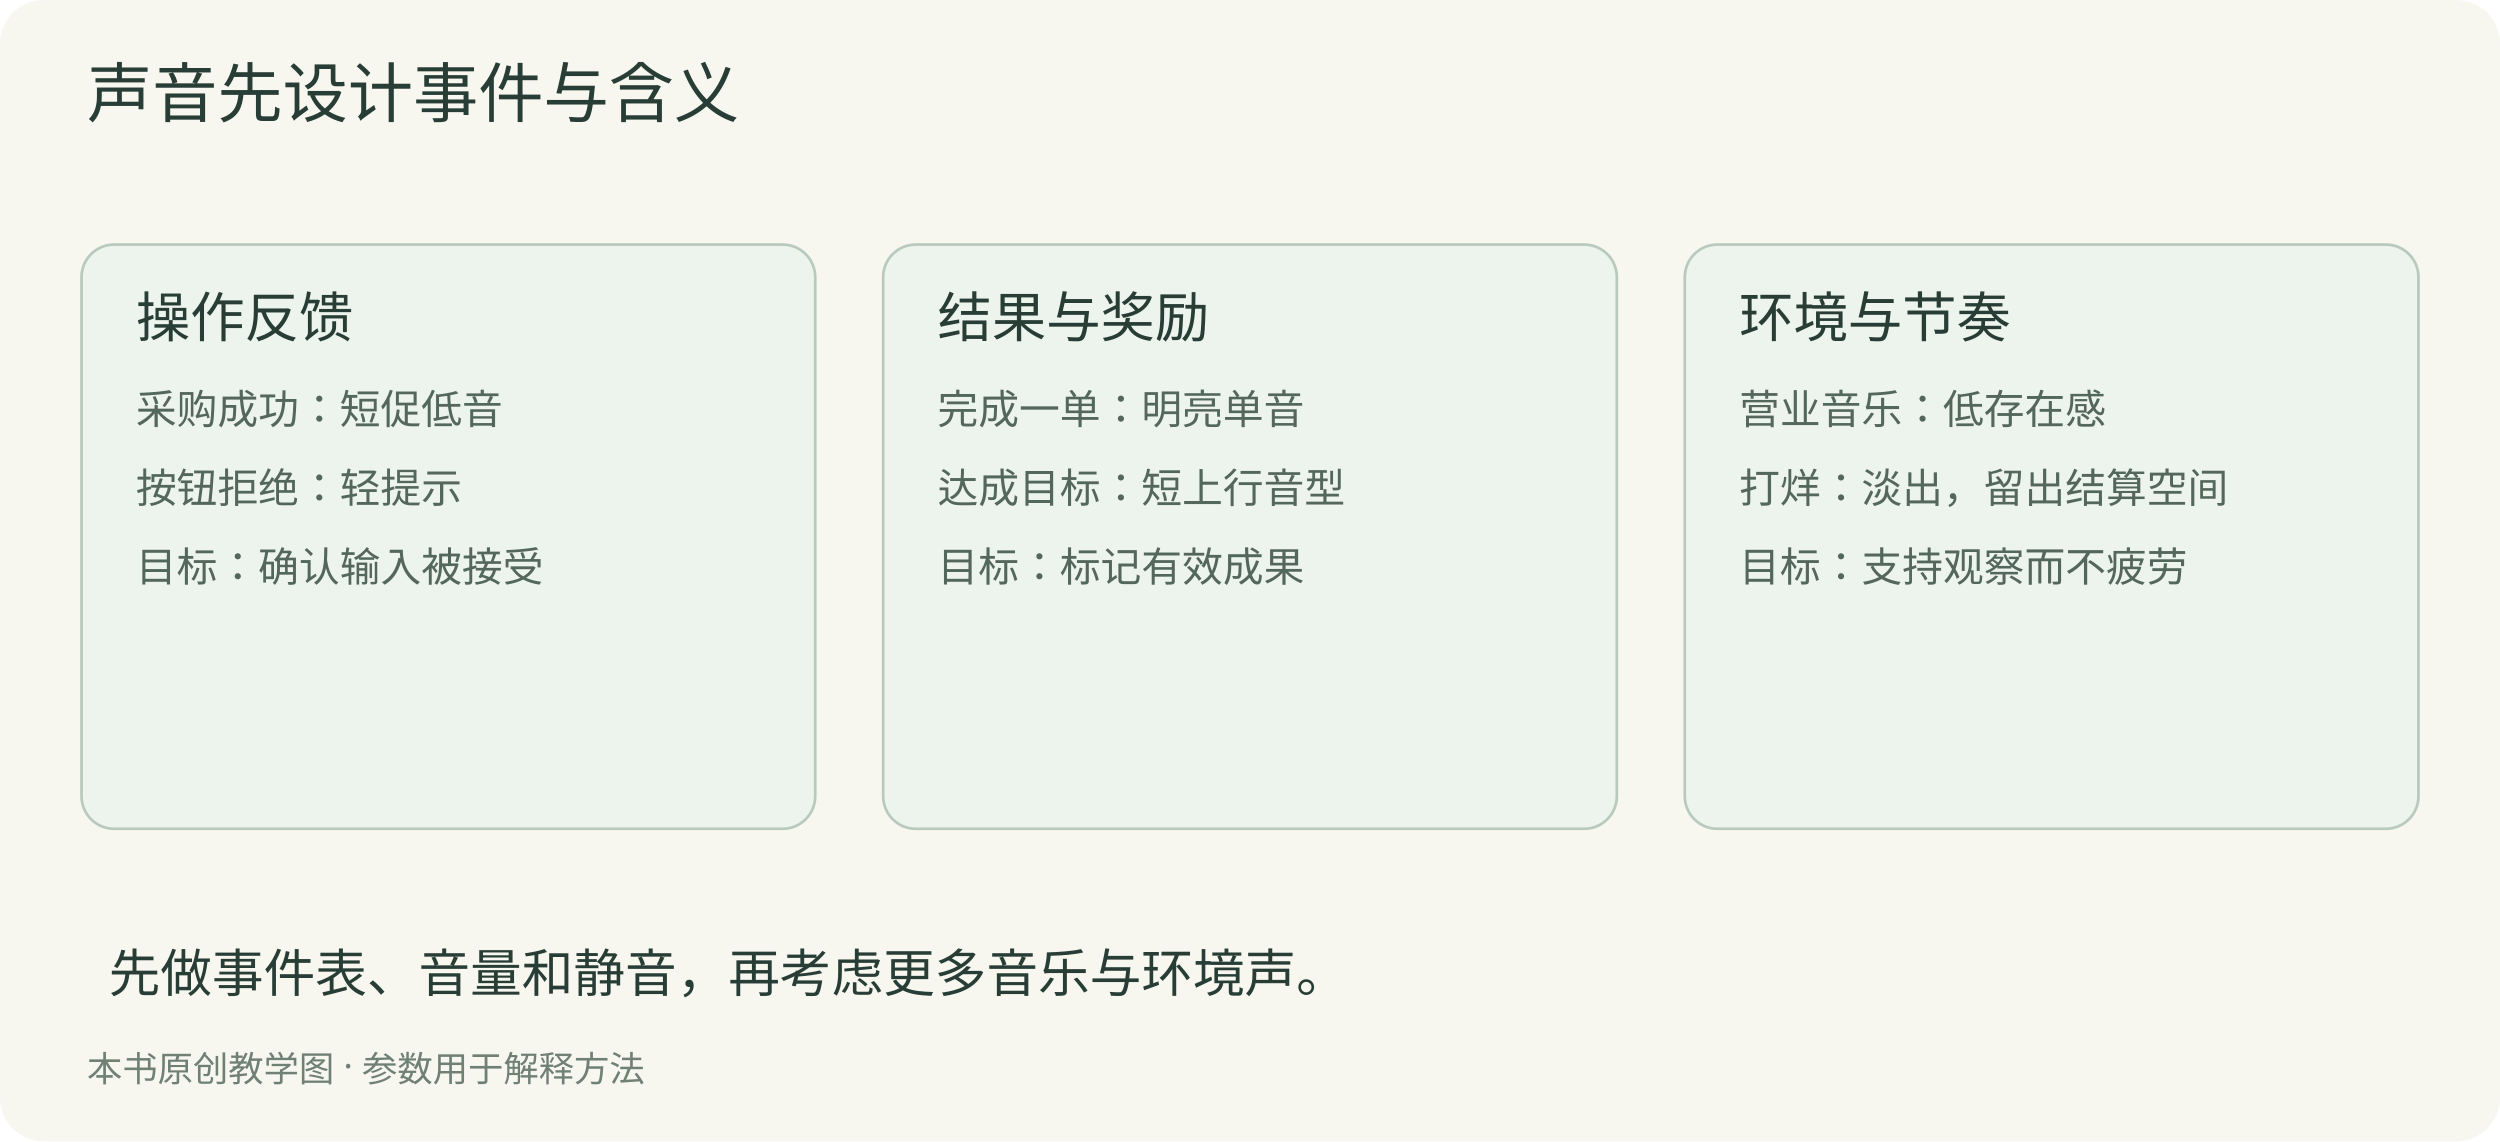
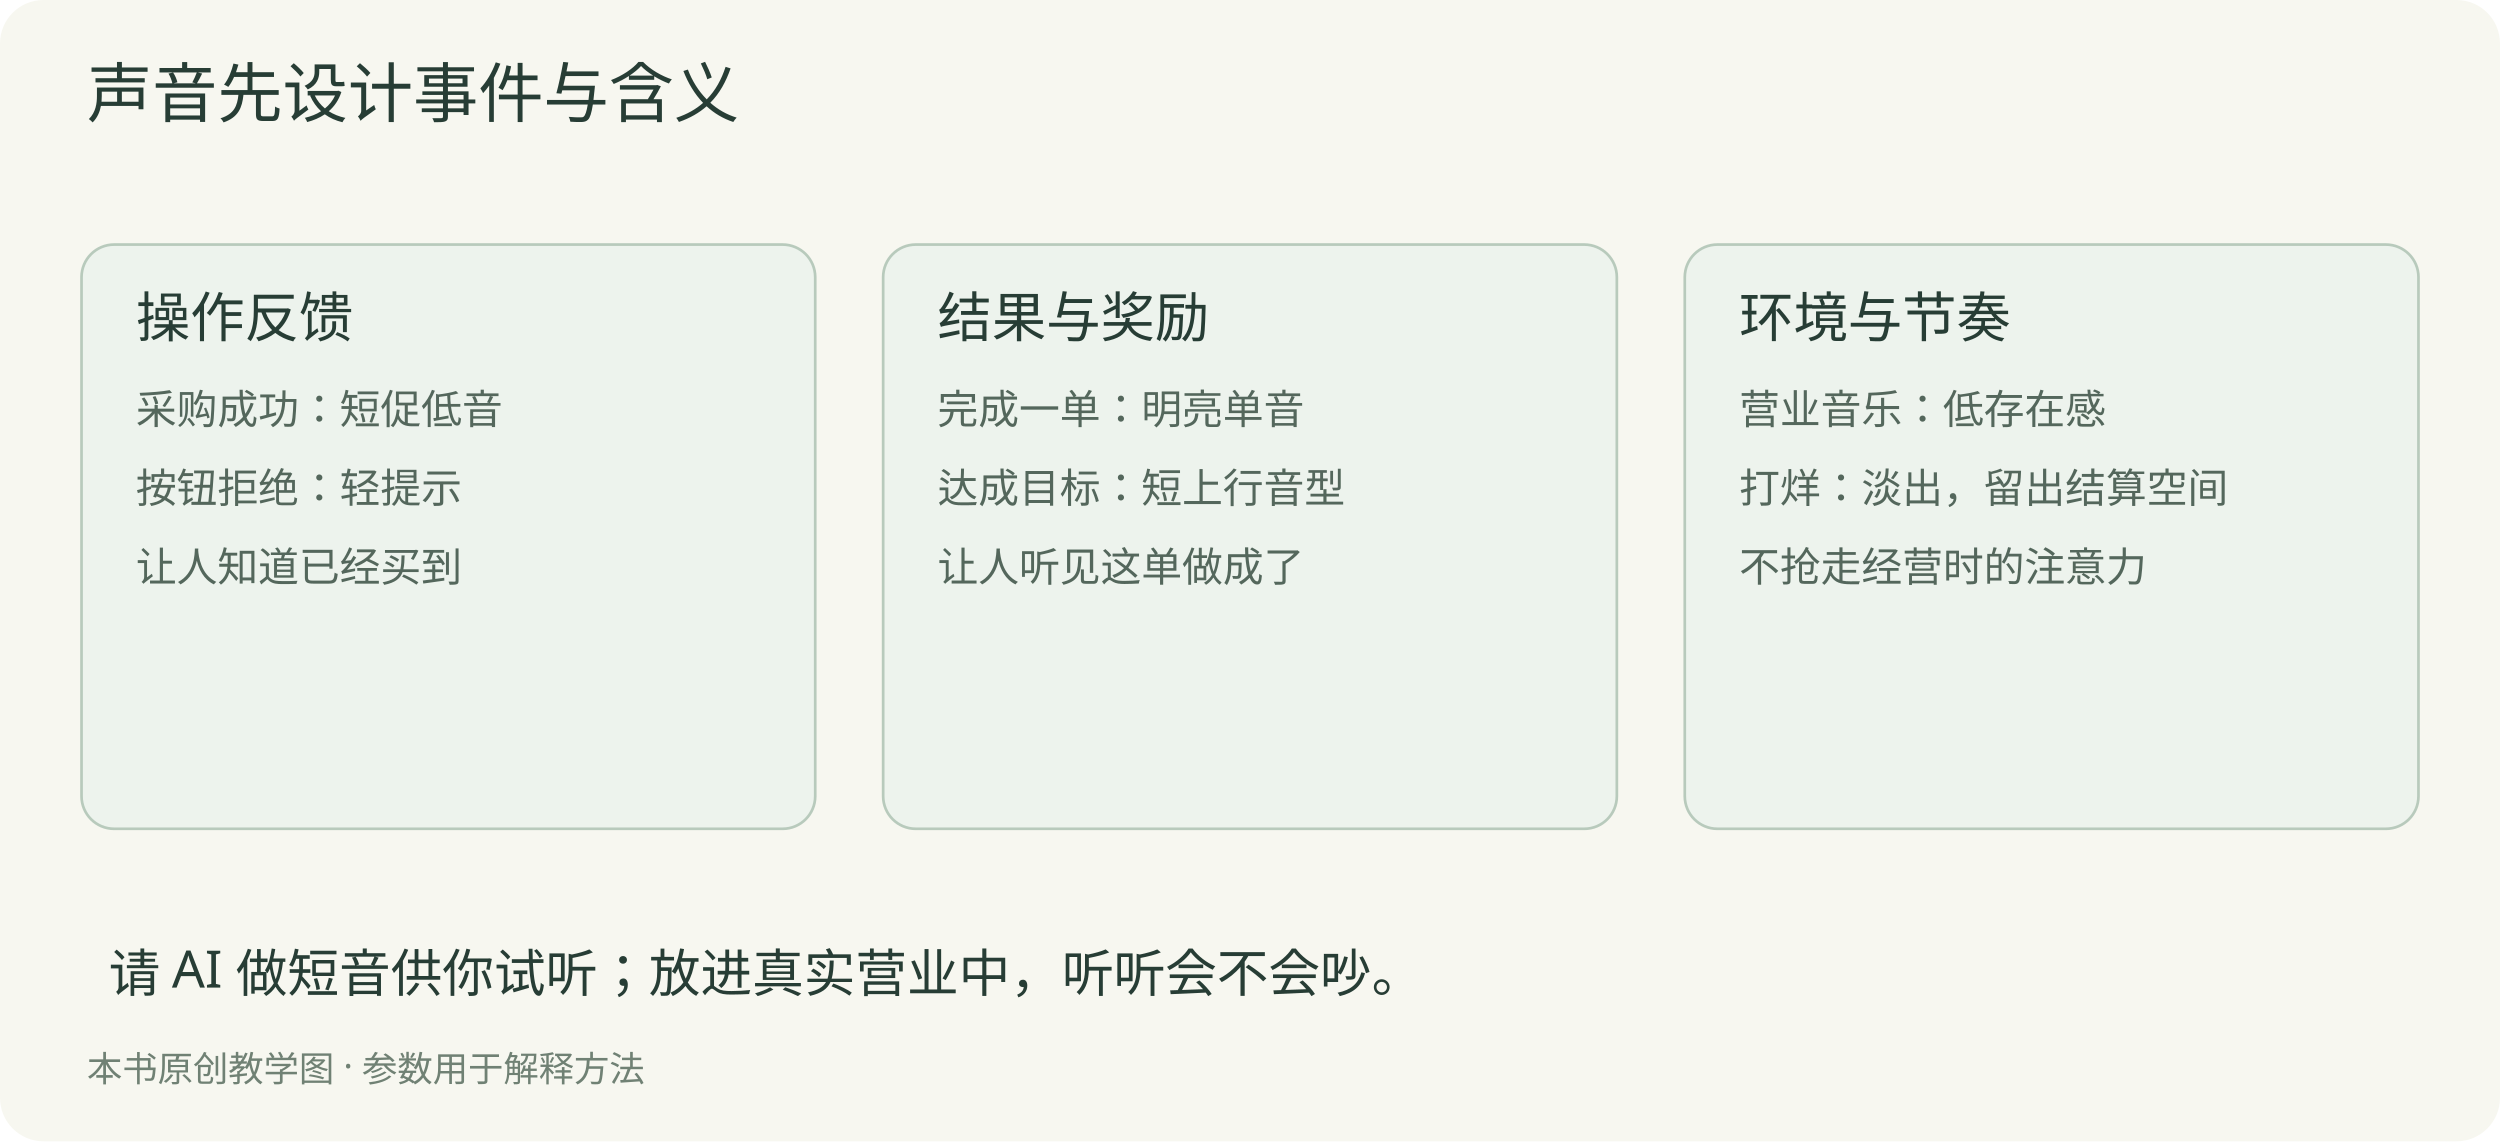
<svg xmlns="http://www.w3.org/2000/svg" viewBox="0 0 920 420" role="img" aria-labelledby="title desc">
  <defs>
    <marker id="a" markerWidth="8" markerHeight="8" refX="7" refY="4" orient="auto">
      <path d="M0 0L8 4L0 8" fill="none" stroke="#6c8777" />
    </marker>
  </defs>
  <rect width="920" height="420" rx="16" fill="#f7f7f0" />
  <g font-family="system-ui, sans-serif">
    <text x="32" y="43" fill="#273d35" font-size="24">声音先设计事件与含义</text>
    <rect x="30" y="90" width="270" height="215" rx="12" fill="#edf3ed" stroke="#b8cabc" />
    <text x="50" y="124" fill="#273d35" font-size="20">操作反馈</text>
    <text x="50" y="156" fill="#54675c" font-size="15">采购成功：短促低音</text>
    <text x="50" y="185" fill="#54675c" font-size="15">按钮拒绝：轻提示</text>
-     <text x="50" y="214" fill="#54675c" font-size="15">目标：确认输入被接受</text>
+     <text x="50" y="214" fill="#54675c" font-size="15">让人知道已经买到</text>
    <rect x="325" y="90" width="270" height="215" rx="12" fill="#edf3ed" stroke="#b8cabc" />
    <text x="345" y="124" fill="#273d35" font-size="20">结果与奖励</text>
    <text x="345" y="156" fill="#54675c" font-size="15">完成一单：明亮单音</text>
    <text x="345" y="185" fill="#54675c" font-size="15">达成目标：短上行音型</text>
-     <text x="345" y="214" fill="#54675c" font-size="15">目标：标记有效成果</text>
+     <text x="345" y="214" fill="#54675c" font-size="15">让人听见这单做成了</text>
    <rect x="620" y="90" width="270" height="215" rx="12" fill="#edf3ed" stroke="#b8cabc" />
    <text x="640" y="124" fill="#273d35" font-size="20">环境与节奏</text>
    <text x="640" y="156" fill="#54675c" font-size="15">营业音乐：低存在感</text>
    <text x="640" y="185" fill="#54675c" font-size="15">打烊：淡出，留出结算空间</text>
-     <text x="640" y="214" fill="#54675c" font-size="15">目标：支持观察而不疲劳</text>
-     <text x="40" y="365" fill="#273d35" font-size="19">先做事件表、音量和静音，再考虑更多音乐与环境声。</text>
+     <text x="640" y="214" fill="#54675c" font-size="15">不抢走经营时的注意力</text>
+     <text x="40" y="365" fill="#273d35" font-size="19">请 AI 做短音供你试听；放进真实营业中，听听会不会吵。</text>
    <text x="32" y="398" fill="#708174" font-size="13">本书原创教学图 · 参数用于解释方法</text>
  </g>
</svg>
